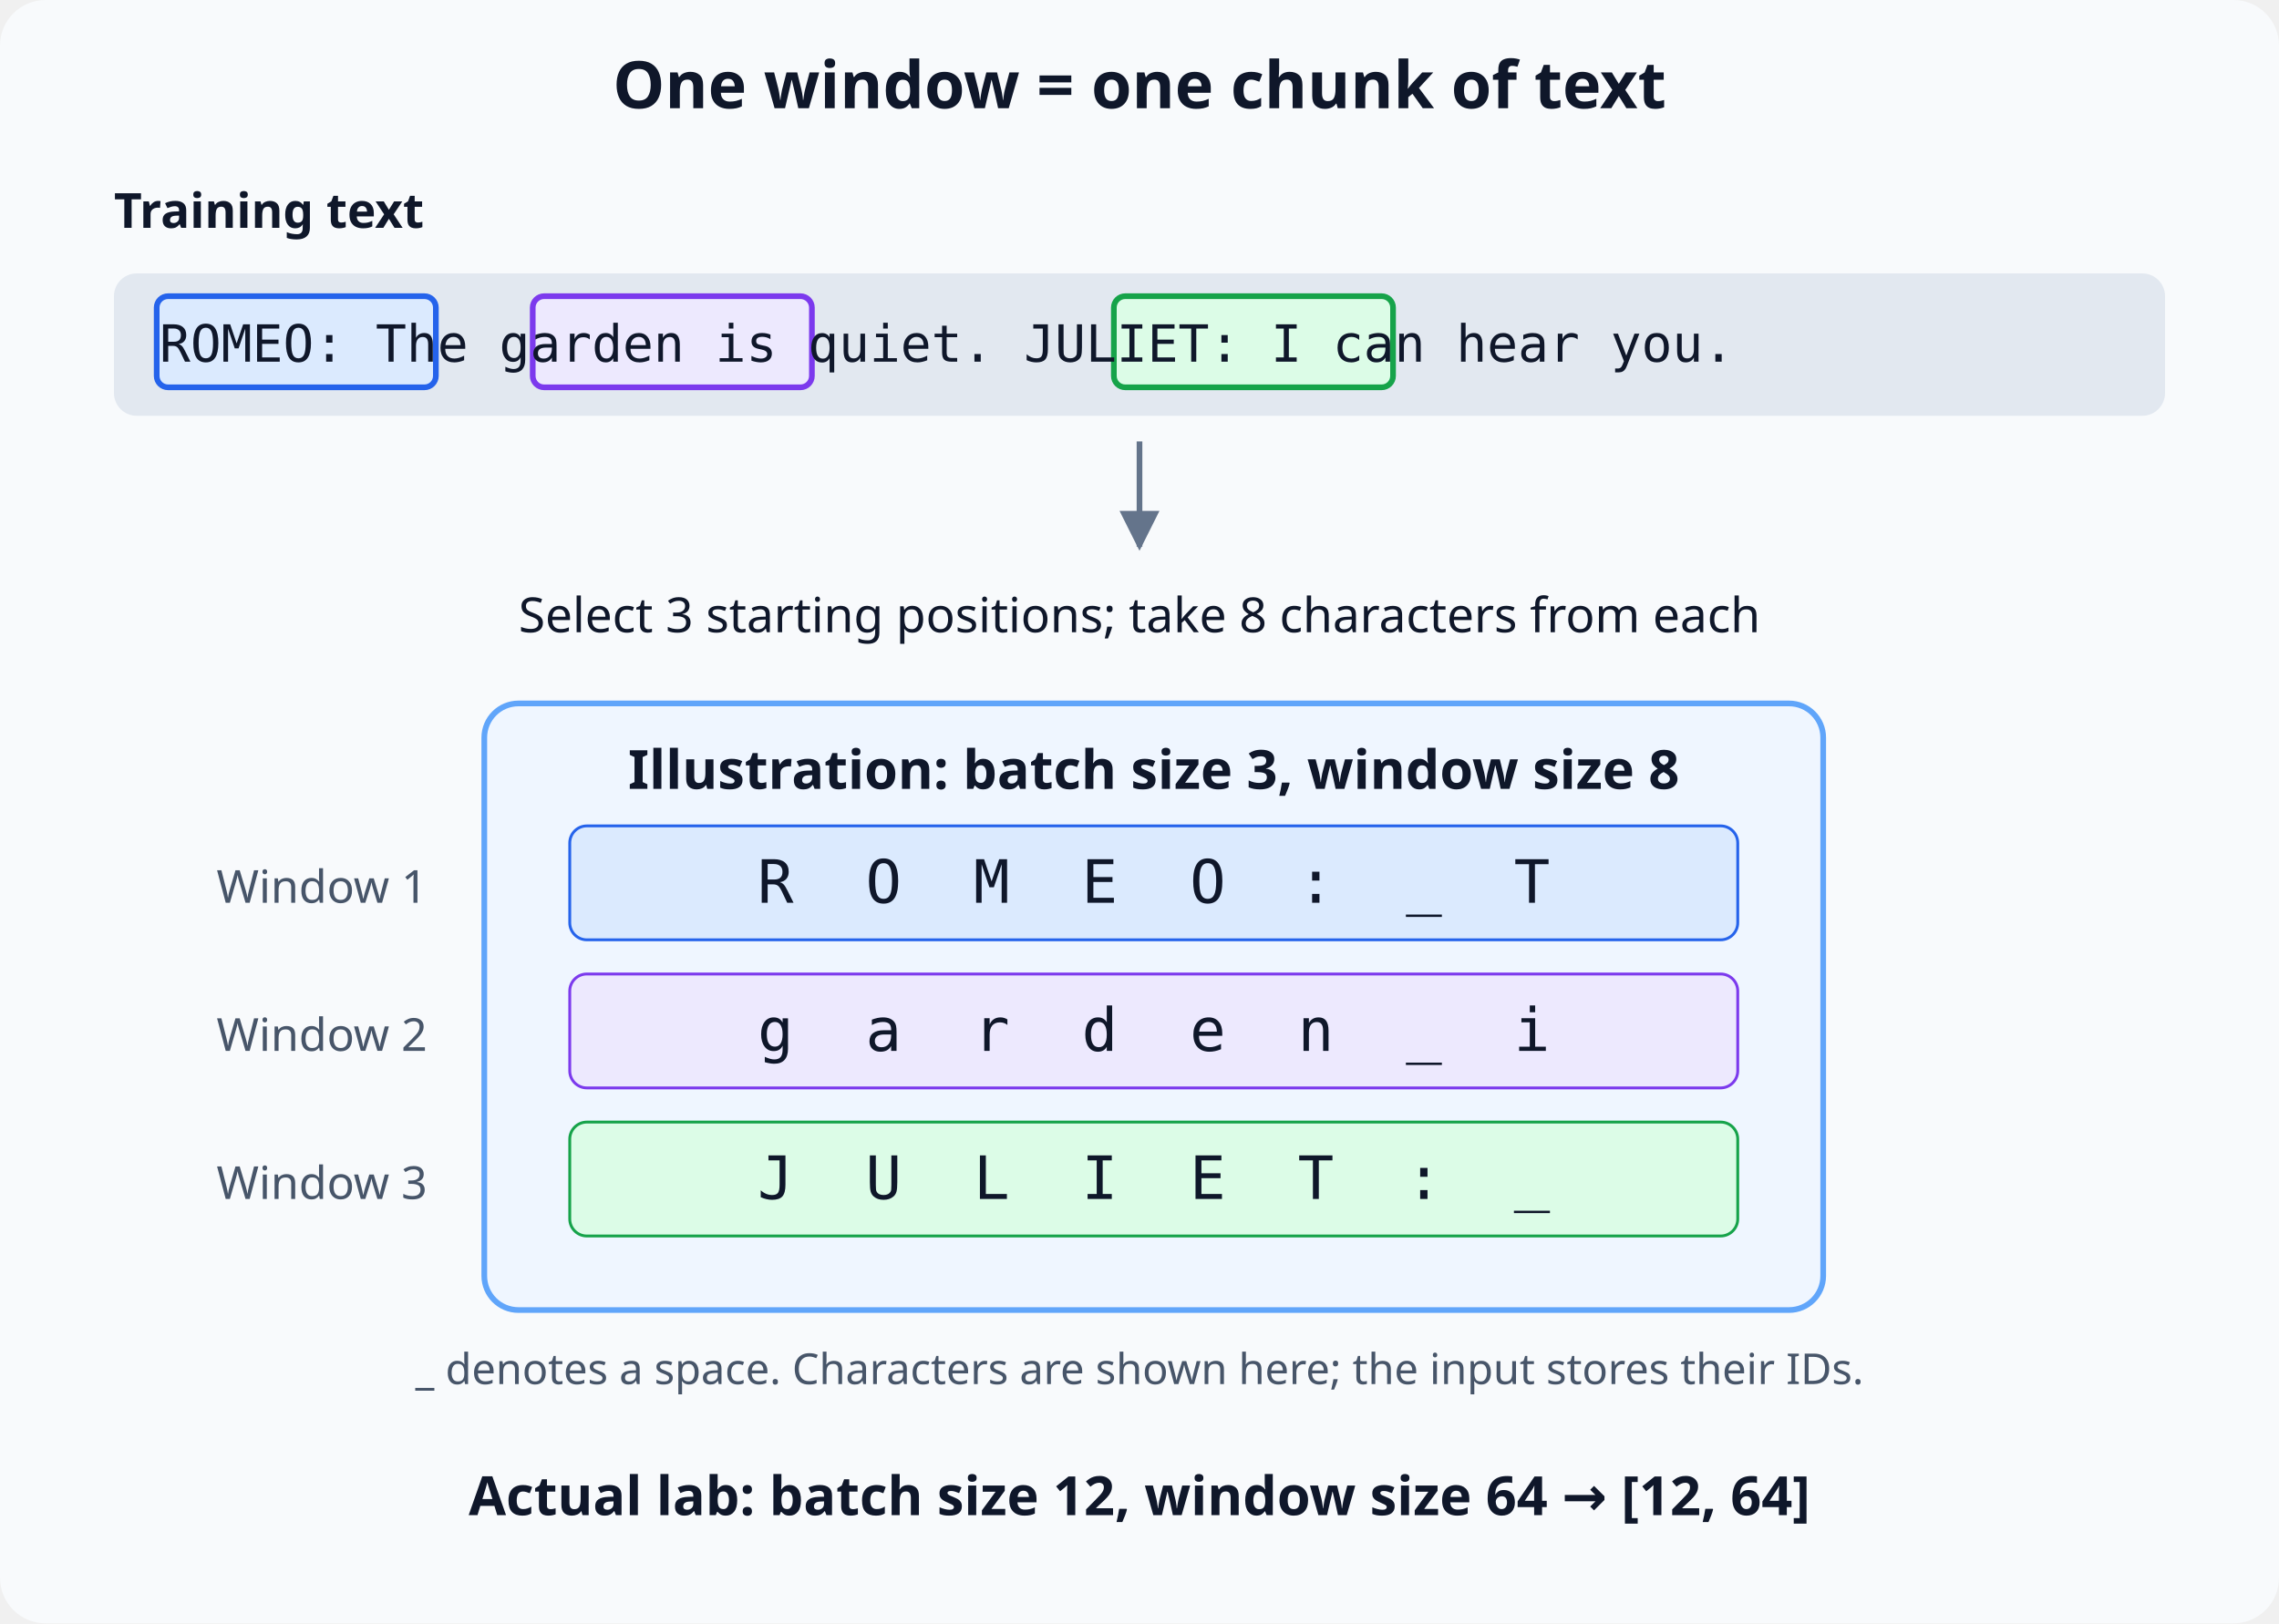
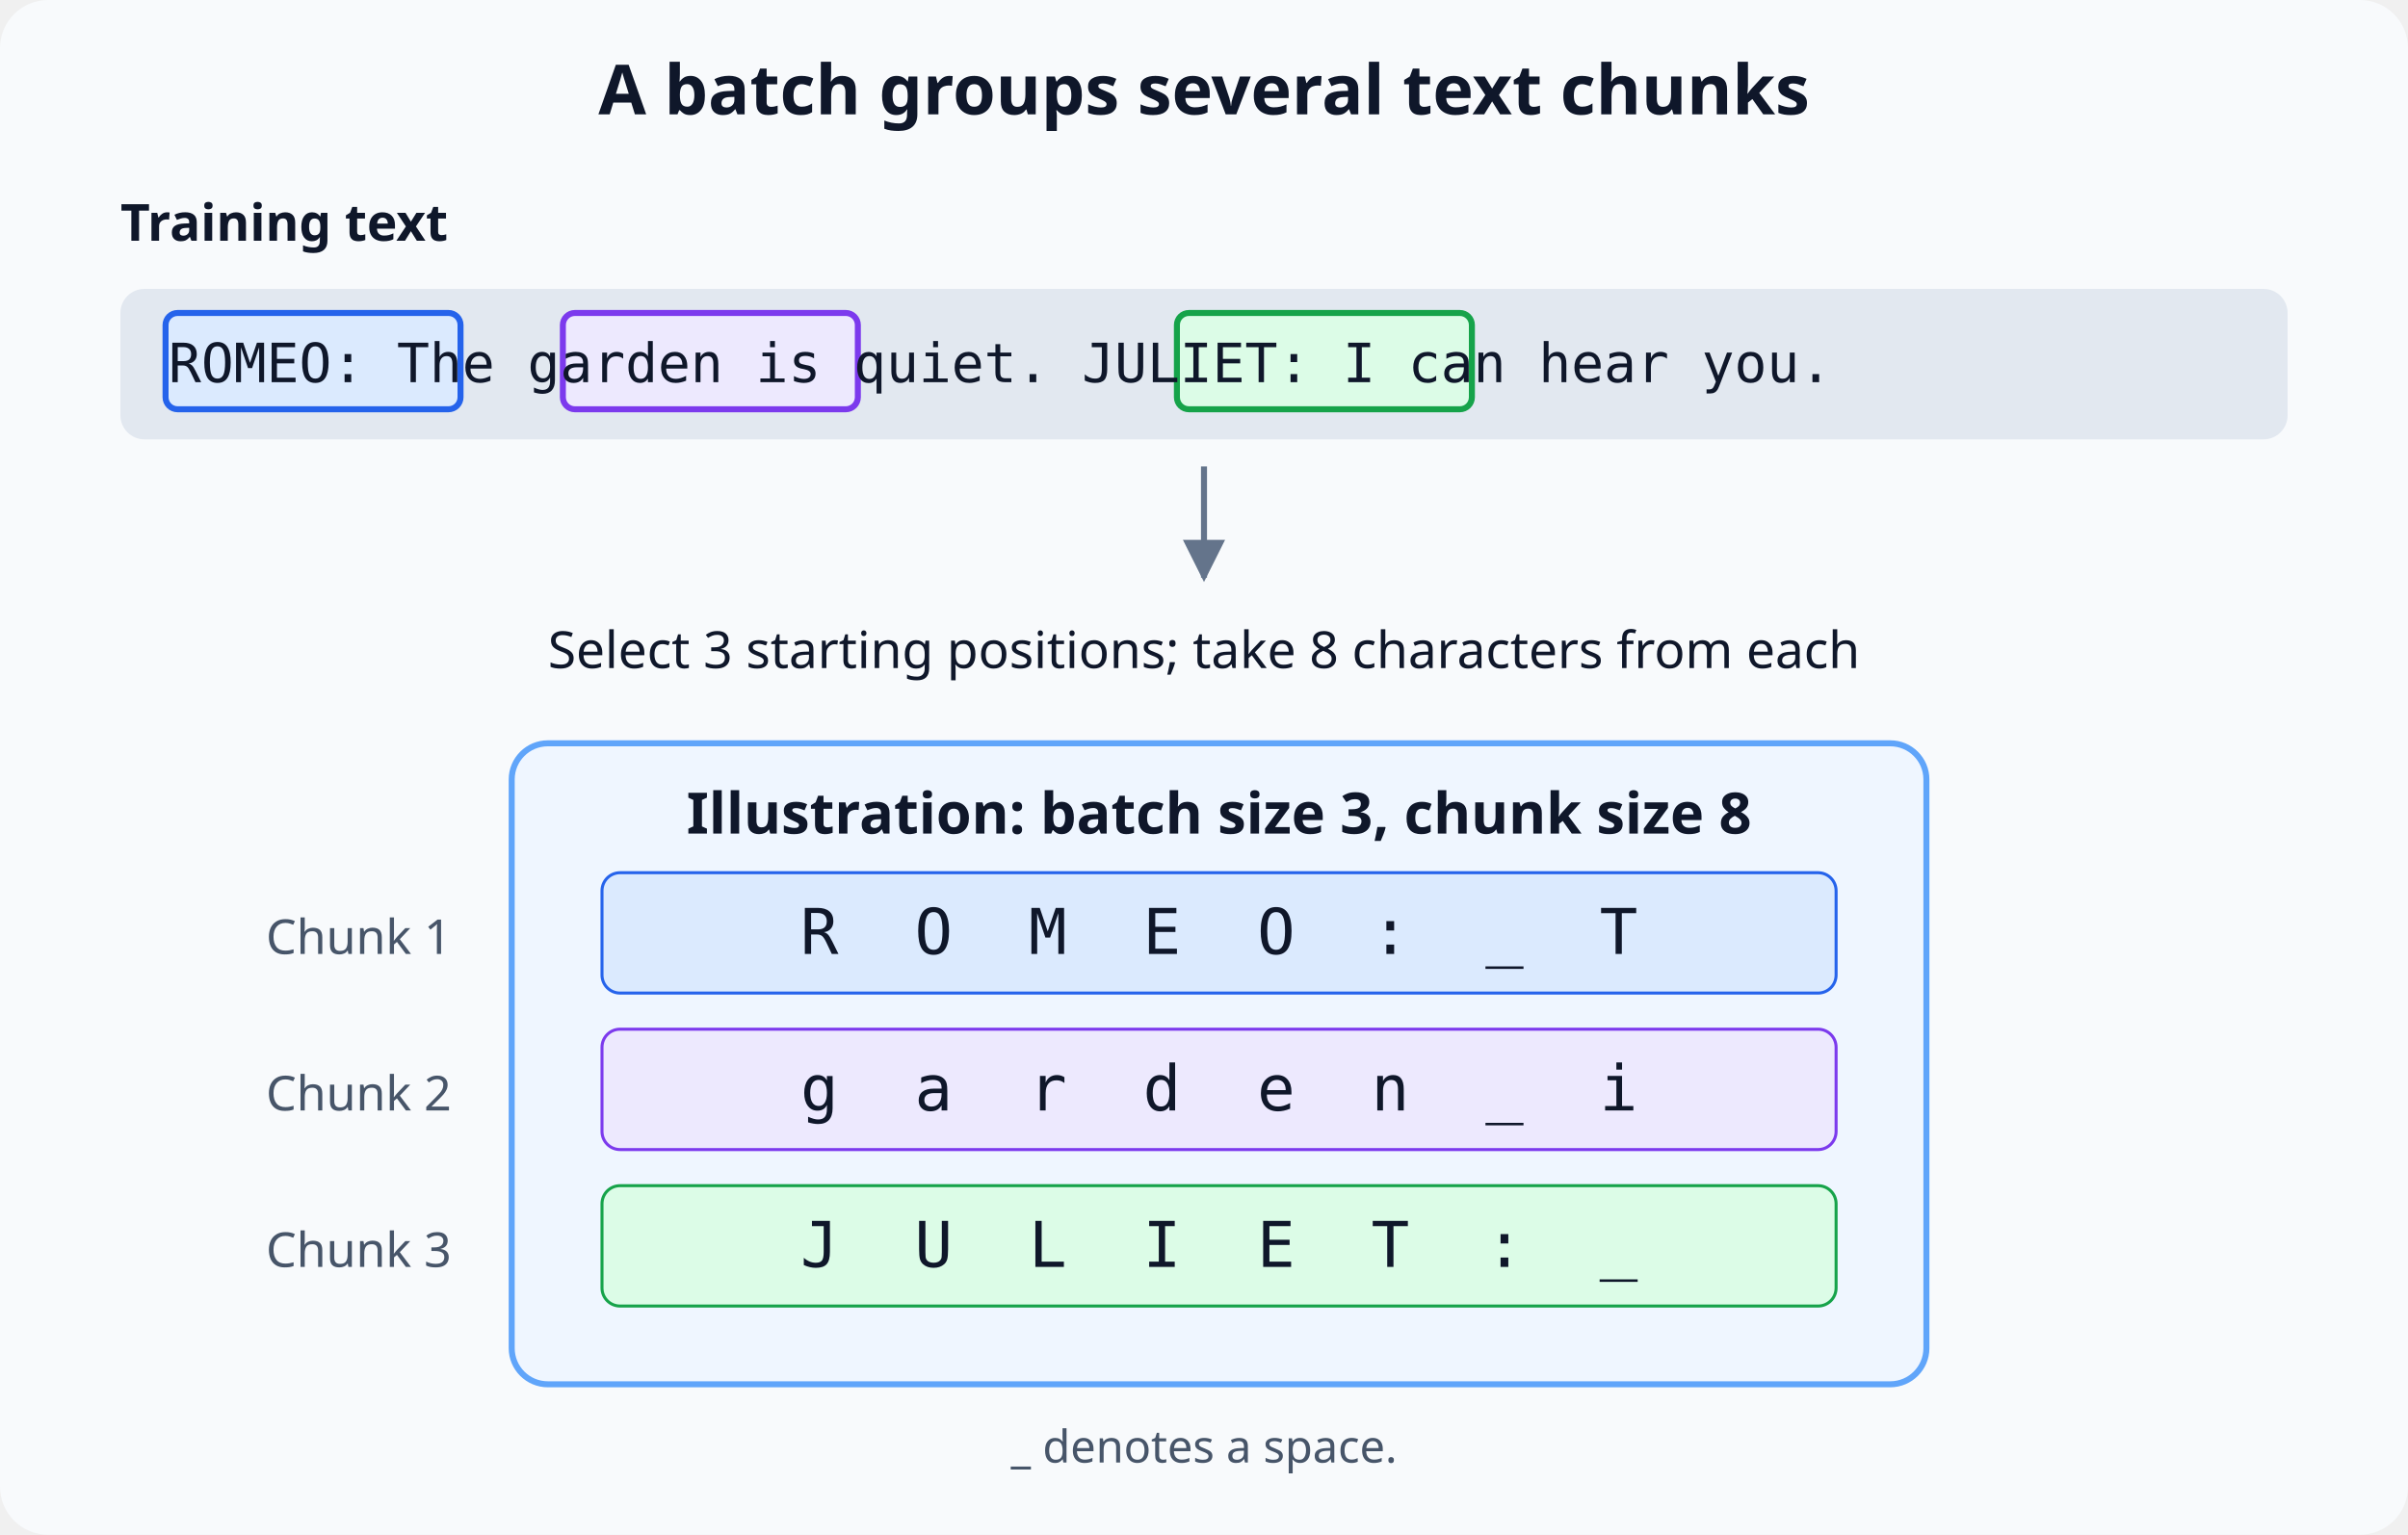
- <svg xmlns="http://www.w3.org/2000/svg" width="800" height="570" viewBox="0 0 800 570" role="img" aria-labelledby="title desc">
+ <svg xmlns="http://www.w3.org/2000/svg" width="800" height="510" viewBox="0 0 800 510" role="img" aria-labelledby="title desc">
  <defs>
    <marker id="arrow" viewBox="0 0 10 10" refX="9" refY="5" markerWidth="7" markerHeight="7" orient="auto">
      <path d="M0 0 L10 5 L0 10 z" fill="#64748b" />
    </marker>
  </defs>
-   <rect width="800" height="570" rx="16" fill="#f8fafc" />
+   <rect width="800" height="510" rx="16" fill="#f8fafc" />
  <g font-family="system-ui, sans-serif" fill="#0f172a">
-     <text x="400" y="38" text-anchor="middle" font-size="23" font-weight="700">One window = one chunk of text</text>
+     <text x="400" y="38" text-anchor="middle" font-size="23" font-weight="700">A batch groups several text chunks</text>
    <text x="40" y="80" font-size="17" font-weight="600">Training text</text>
    <rect x="40" y="96" width="720" height="50" rx="8" fill="#e2e8f0" />
    <rect x="55" y="104" width="98" height="32" rx="4" fill="#dbeafe" stroke="#2563eb" stroke-width="2" />
    <rect x="187" y="104" width="98" height="32" rx="4" fill="#ede9fe" stroke="#7c3aed" stroke-width="2" />
    <rect x="391" y="104" width="98" height="32" rx="4" fill="#dcfce7" stroke="#16a34a" stroke-width="2" />
    <text x="56" y="127" font-family="monospace" font-size="18" textLength="612" lengthAdjust="spacingAndGlyphs" xml:space="preserve">ROMEO: The garden is quiet. JULIET: I can hear you.</text>
    <path d="M400 155 V192" stroke="#64748b" stroke-width="2" marker-end="url(#arrow)" />
    <text x="400" y="222" text-anchor="middle" font-size="17">Select 3 starting positions; take 8 characters from each</text>
    <rect x="170" y="247" width="470" height="213" rx="12" fill="#eff6ff" stroke="#60a5fa" stroke-width="2" />
-     <text x="405" y="277" text-anchor="middle" font-size="19" font-weight="600">Illustration: batch size 3, window size 8</text>
+     <text x="405" y="277" text-anchor="middle" font-size="19" font-weight="600">Illustration: batch size 3, chunk size 8</text>
    <g font-size="16" text-anchor="end" fill="#475569">
-       <text x="150" y="317">Window 1</text>
-       <text x="150" y="369">Window 2</text>
-       <text x="150" y="421">Window 3</text>
+       <text x="150" y="317">Chunk 1</text>
+       <text x="150" y="369">Chunk 2</text>
+       <text x="150" y="421">Chunk 3</text>
    </g>
    <g fill="#ffffff" stroke="#93c5fd">
      <rect x="200" y="290" width="410" height="40" rx="6" fill="#dbeafe" stroke="#2563eb" />
      <rect x="200" y="342" width="410" height="40" rx="6" fill="#ede9fe" stroke="#7c3aed" />
      <rect x="200" y="394" width="410" height="40" rx="6" fill="#dcfce7" stroke="#16a34a" />
    </g>
    <g font-family="monospace" font-size="21" text-anchor="middle" xml:space="preserve">
      <text x="405" y="317">R  O  M  E  O  :  _  T</text>
      <text x="405" y="369">g  a  r  d  e  n  _  i</text>
      <text x="405" y="421">J  U  L  I  E  T  :  _</text>
    </g>
-     <text x="400" y="486" text-anchor="middle" font-size="15" fill="#475569">_ denotes a space. Characters are shown here; the input stores their IDs.</text>
-     <text x="400" y="532" text-anchor="middle" font-size="19" font-weight="600">Actual lab: batch size 12, window size 64 → [12, 64]</text>
+     <text x="400" y="486" text-anchor="middle" font-size="15" fill="#475569">_ denotes a space.</text>
  </g>
</svg>
